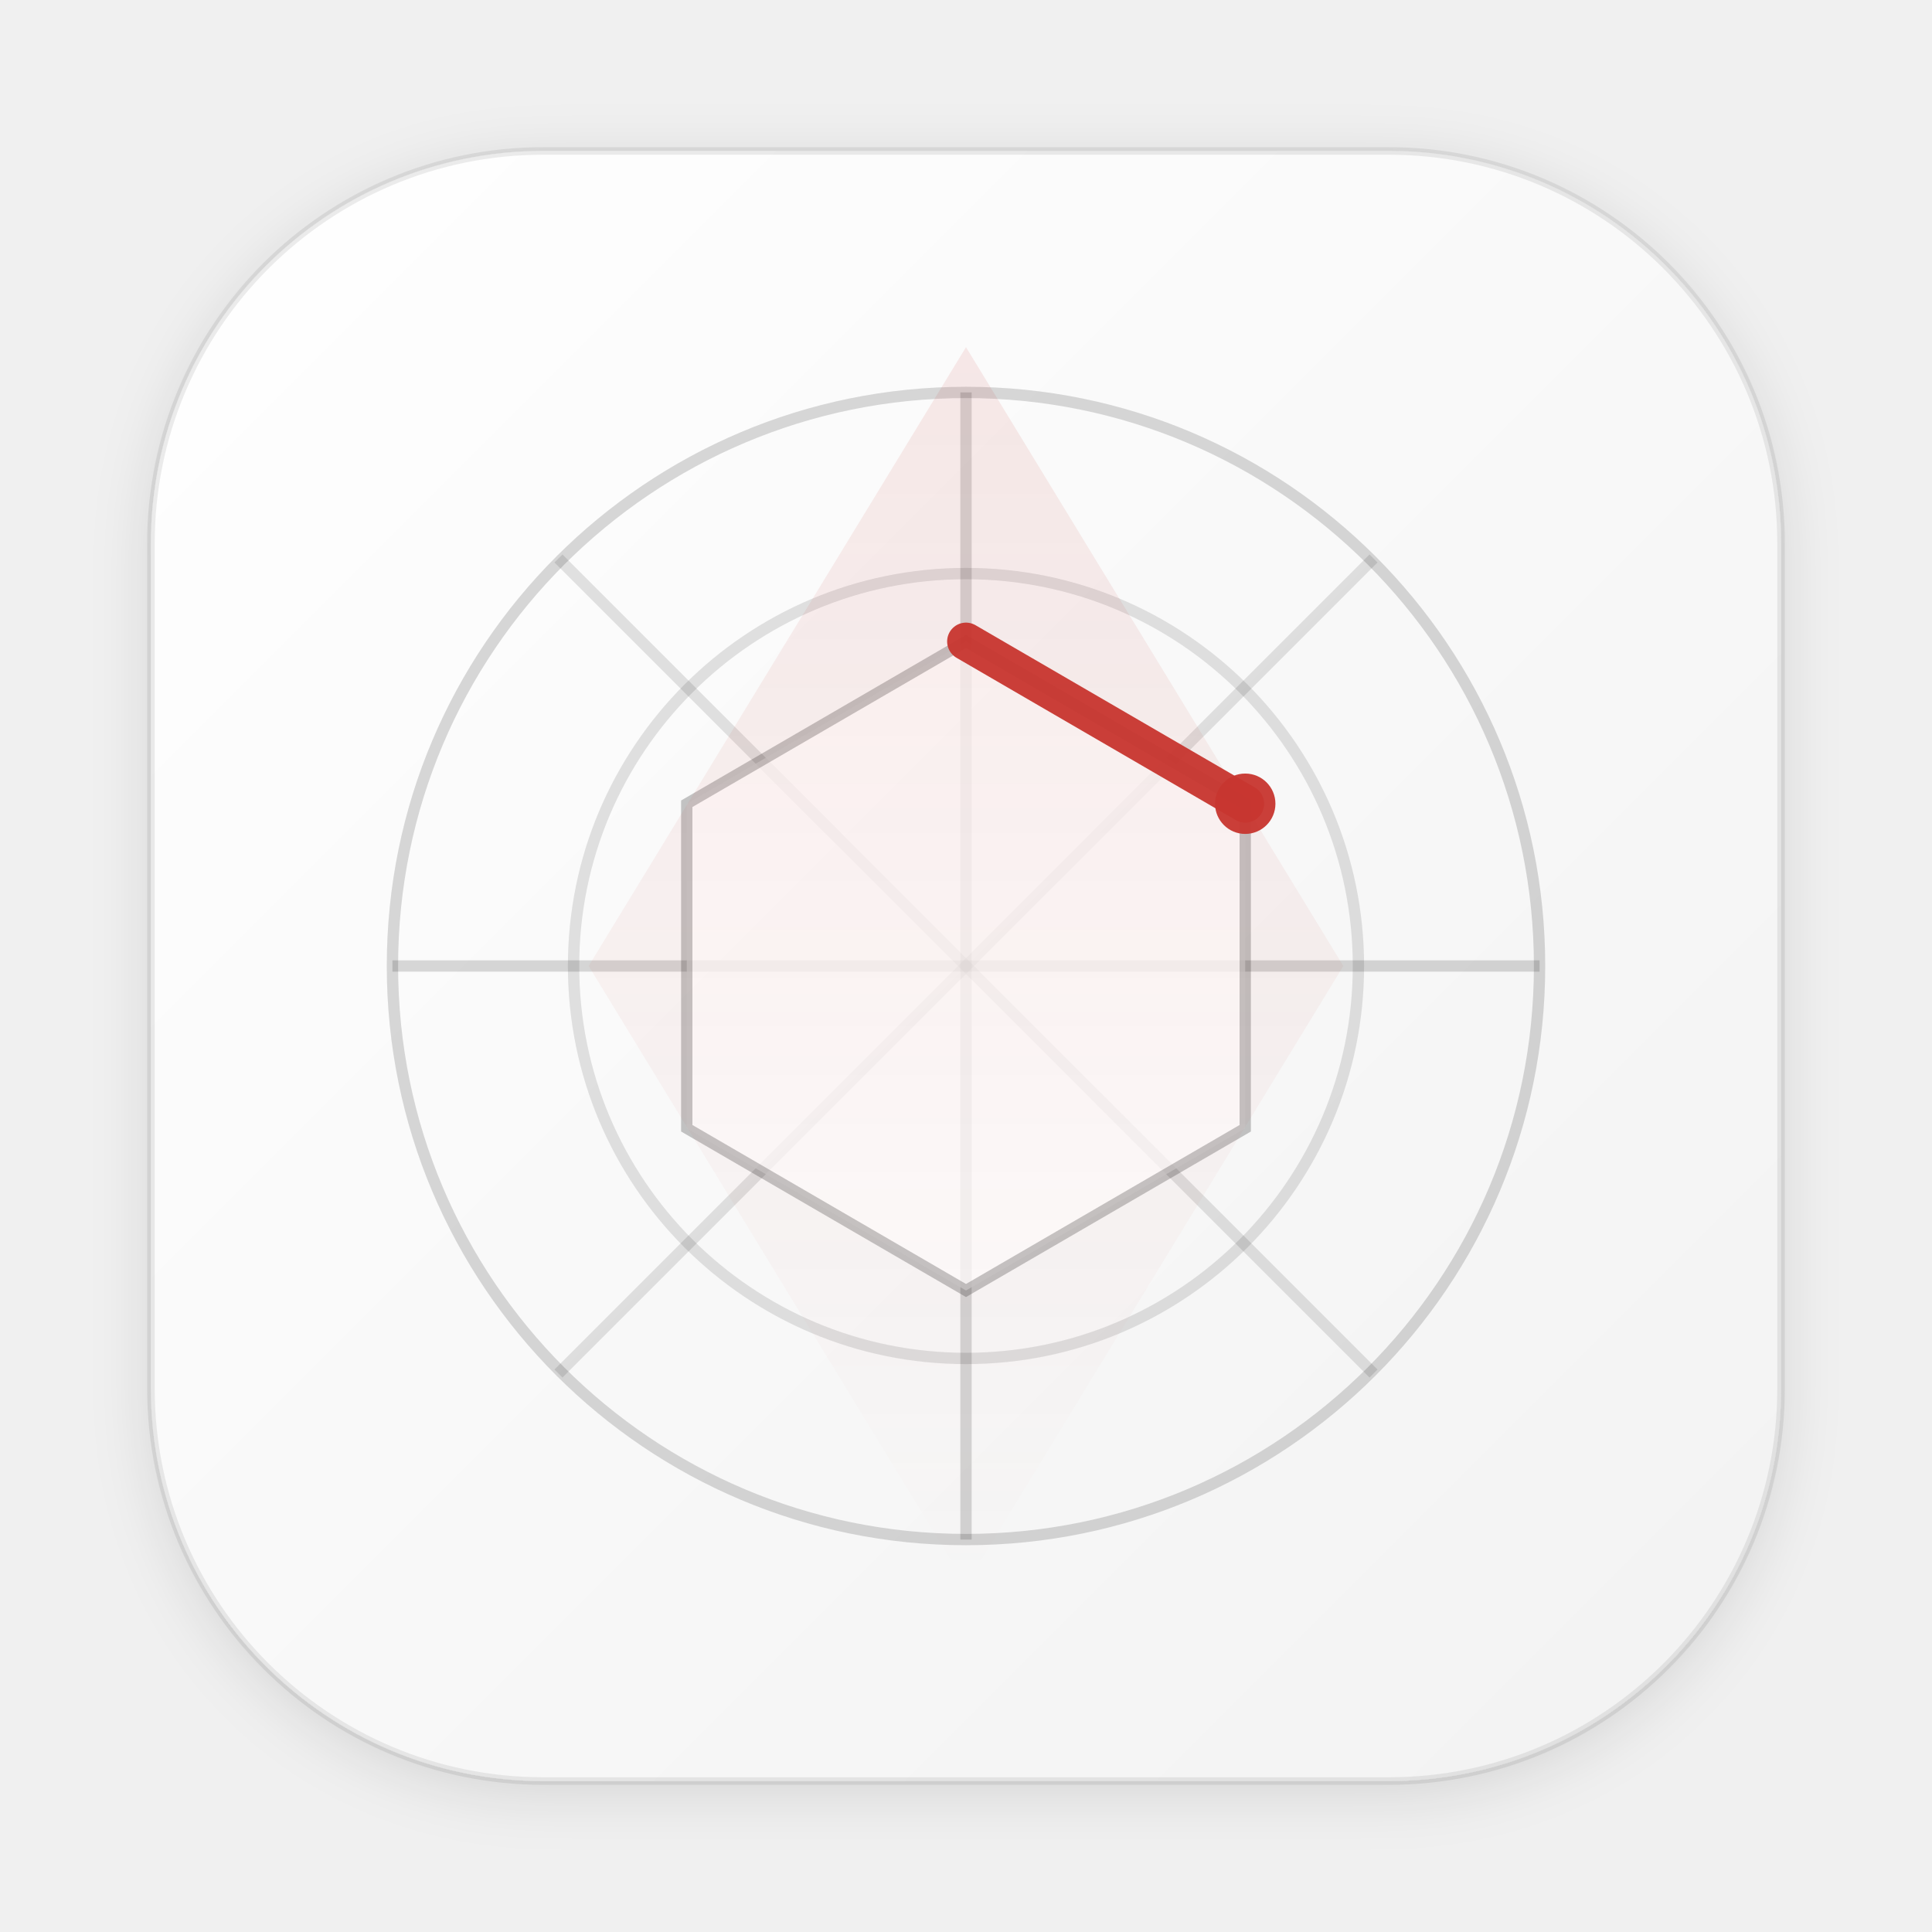
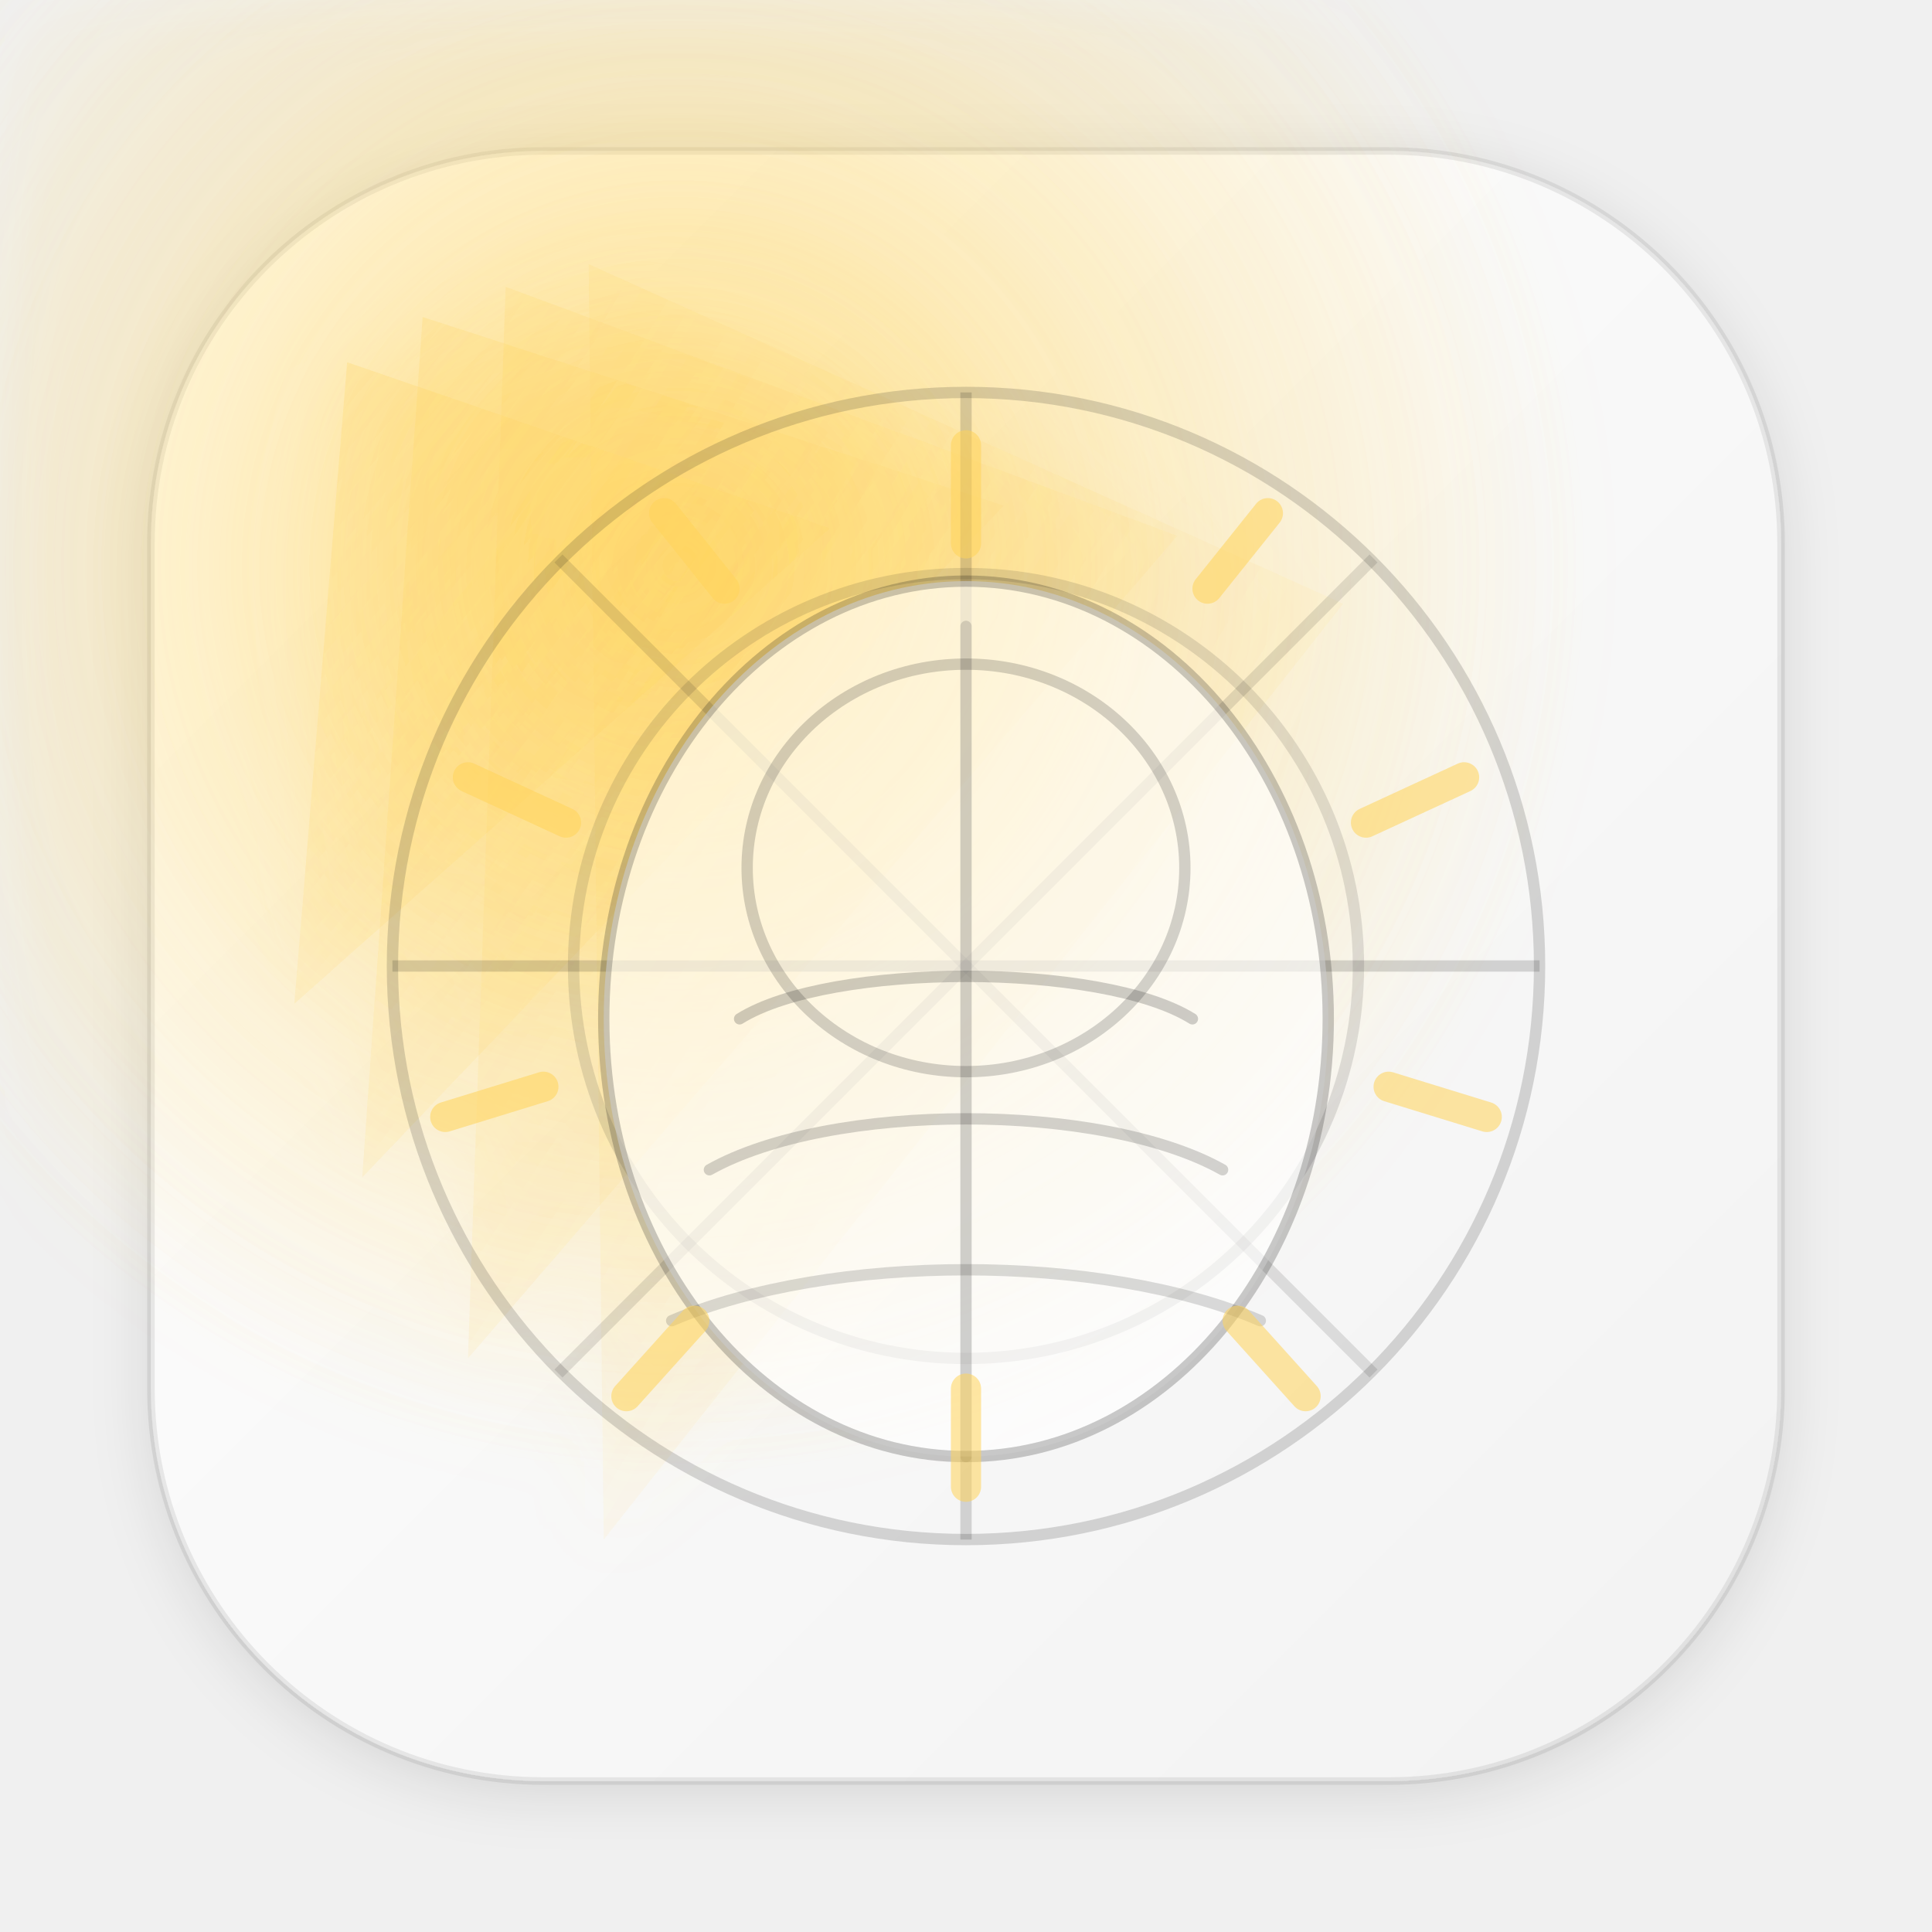
<svg xmlns="http://www.w3.org/2000/svg" width="512" height="512" viewBox="0 0 512 512">
  <defs>
    <linearGradient id="bg" x1="0" y1="0" x2="1" y2="1">
      <stop offset="0" stop-color="#ffffff" />
      <stop offset="1" stop-color="#f2f2f2" />
    </linearGradient>
-     <linearGradient id="beam" x1="0" y1="0" x2="0" y2="1">
-       <stop offset="0" stop-color="#C7362F" stop-opacity="0.10" />
-       <stop offset="1" stop-color="#C7362F" stop-opacity="0" />
+     <radialGradient id="lightSpot" cx="0" cy="0" r="1" gradientUnits="userSpaceOnUse" gradientTransform="translate(180 150) rotate(18) scale(240 240)">
+       <stop offset="0" stop-color="#FFD35A" stop-opacity="0.55" />
+       <stop offset="0.55" stop-color="#FFD35A" stop-opacity="0.20" />
+       <stop offset="1" stop-color="#FFD35A" stop-opacity="0" />
+     </radialGradient>
+     <linearGradient id="ray" x1="0" y1="0" x2="1" y2="1">
+       <stop offset="0" stop-color="#FFD35A" stop-opacity="0.26" />
+       <stop offset="0.7" stop-color="#FFD35A" stop-opacity="0.10" />
+       <stop offset="1" stop-color="#FFD35A" stop-opacity="0" />
    </linearGradient>
    <filter id="soft" x="-20%" y="-20%" width="140%" height="140%">
      <feDropShadow dx="0" dy="3" stdDeviation="8" flood-color="#000000" flood-opacity="0.12" />
    </filter>
+     <filter id="glow" x="-40%" y="-40%" width="180%" height="180%">
+       <feGaussianBlur stdDeviation="10" result="b" />
+       <feColorMatrix in="b" type="matrix" values="1 0 0 0 0                 0 1 0 0 0                 0 0 1 0 0                 0 0 0 0.65 0" result="g" />
+       <feMerge>
+         <feMergeNode in="g" />
+         <feMergeNode in="SourceGraphic" />
+       </feMerge>
+     </filter>
  </defs>
  <rect x="40" y="40" width="432" height="432" rx="104" fill="url(#bg)" filter="url(#soft)" />
  <rect x="40" y="40" width="432" height="432" rx="104" fill="none" stroke="#111111" stroke-opacity="0.08" stroke-width="2" />
+   <g filter="url(#glow)">
+     <circle cx="180" cy="150" r="240" fill="url(#lightSpot)" />
+     <g fill="url(#ray)">
+       <path d="M92 96 L220 140 L78 266 Z" />
+       <path d="M112 84 L266 134 L96 312 Z" opacity="0.85" />
+       <path d="M134 76 L312 142 L124 360 Z" opacity="0.70" />
+       <path d="M156 70 L356 160 L160 408 Z" opacity="0.55" />
+     </g>
+   </g>
  <g fill="none" stroke="#111111" stroke-opacity="0.16" stroke-width="3">
    <circle cx="256" cy="256" r="152" />
    <circle cx="256" cy="256" r="104" stroke-opacity="0.12" />
    <path d="M256 104 L256 408" />
    <path d="M104 256 L408 256" />
    <path d="M148 148 L364 364" stroke-opacity="0.12" />
    <path d="M364 148 L148 364" stroke-opacity="0.12" />
  </g>
-   <path d="M256 170            L330 213            L330 299            L256 342            L182 299            L182 213 Z" fill="#ffffff" fill-opacity="0.75" stroke="#111111" stroke-opacity="0.24" stroke-width="3" />
-   <path d="M256 92 L356 256 L256 420 L156 256 Z" fill="url(#beam)" />
-   <path d="M256 170 L330 213" stroke="#C7362F" stroke-width="10" stroke-linecap="round" opacity="0.95" />
-   <circle cx="330" cy="213" r="8" fill="#C7362F" opacity="0.95" />
+   <g>
+     <ellipse cx="256" cy="270" rx="96" ry="116" fill="#ffffff" fill-opacity="0.62" stroke="#111111" stroke-opacity="0.22" stroke-width="3" />
+     <ellipse cx="256" cy="230" rx="58" ry="54" fill="none" stroke="#111111" stroke-opacity="0.18" stroke-width="3" />
+     <path d="M196 270 C 220 255, 292 255, 316 270" fill="none" stroke="#111111" stroke-opacity="0.20" stroke-width="3" stroke-linecap="round" />
+     <path d="M188 310 C 220 292, 292 292, 324 310" fill="none" stroke="#111111" stroke-opacity="0.18" stroke-width="3" stroke-linecap="round" />
+     <path d="M178 350 C 220 332, 292 332, 334 350" fill="none" stroke="#111111" stroke-opacity="0.15" stroke-width="3" stroke-linecap="round" />
+     <path d="M256 166 L256 386" fill="none" stroke="#111111" stroke-opacity="0.14" stroke-width="3" stroke-linecap="round" />
+   </g>
+   <g fill="none" stroke="#FFD35A" stroke-width="8" stroke-linecap="round" opacity="0.55">
+     <path d="M256 118 L256 144" />
+     <path d="M336 136 L320 156" />
+     <path d="M388 206 L362 218" />
+     <path d="M394 296 L368 288" />
+     <path d="M346 370 L328 350" />
+     <path d="M256 394 L256 368" />
+     <path d="M166 370 L184 350" />
+     <path d="M118 296 L144 288" />
+     <path d="M124 206 L150 218" />
+     <path d="M176 136 L192 156" />
+   </g>
</svg>
